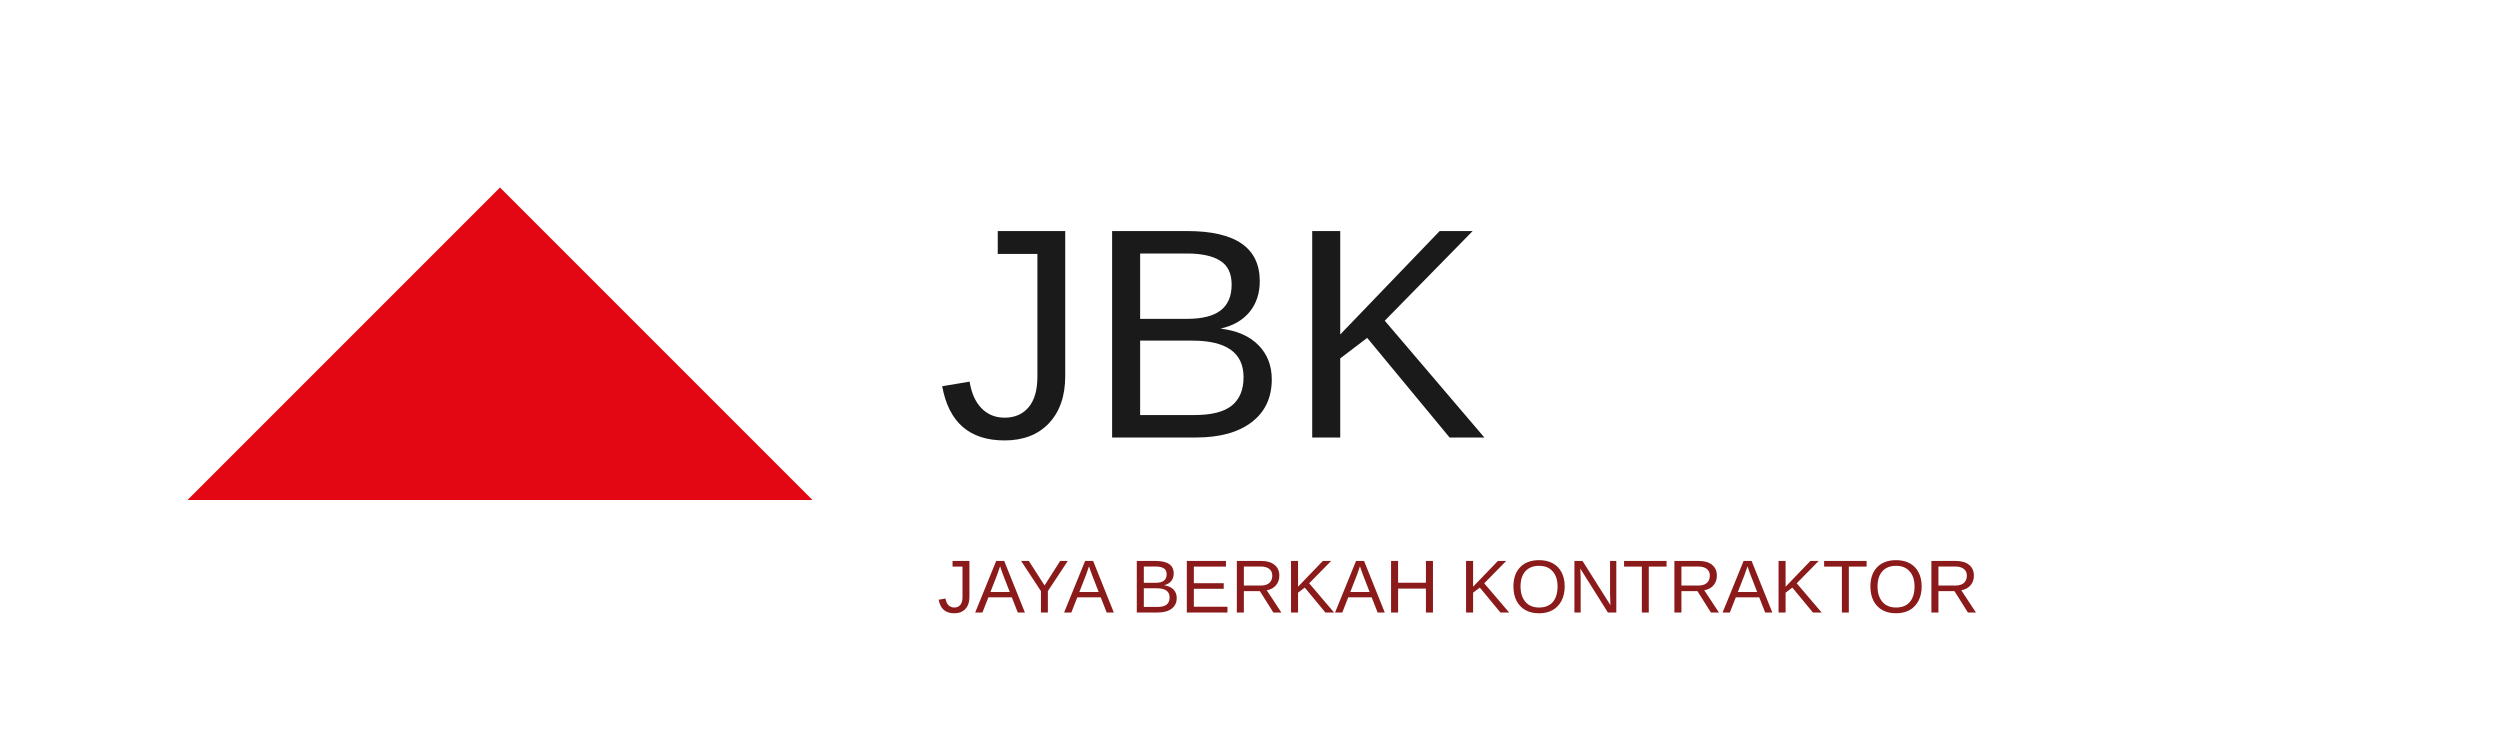
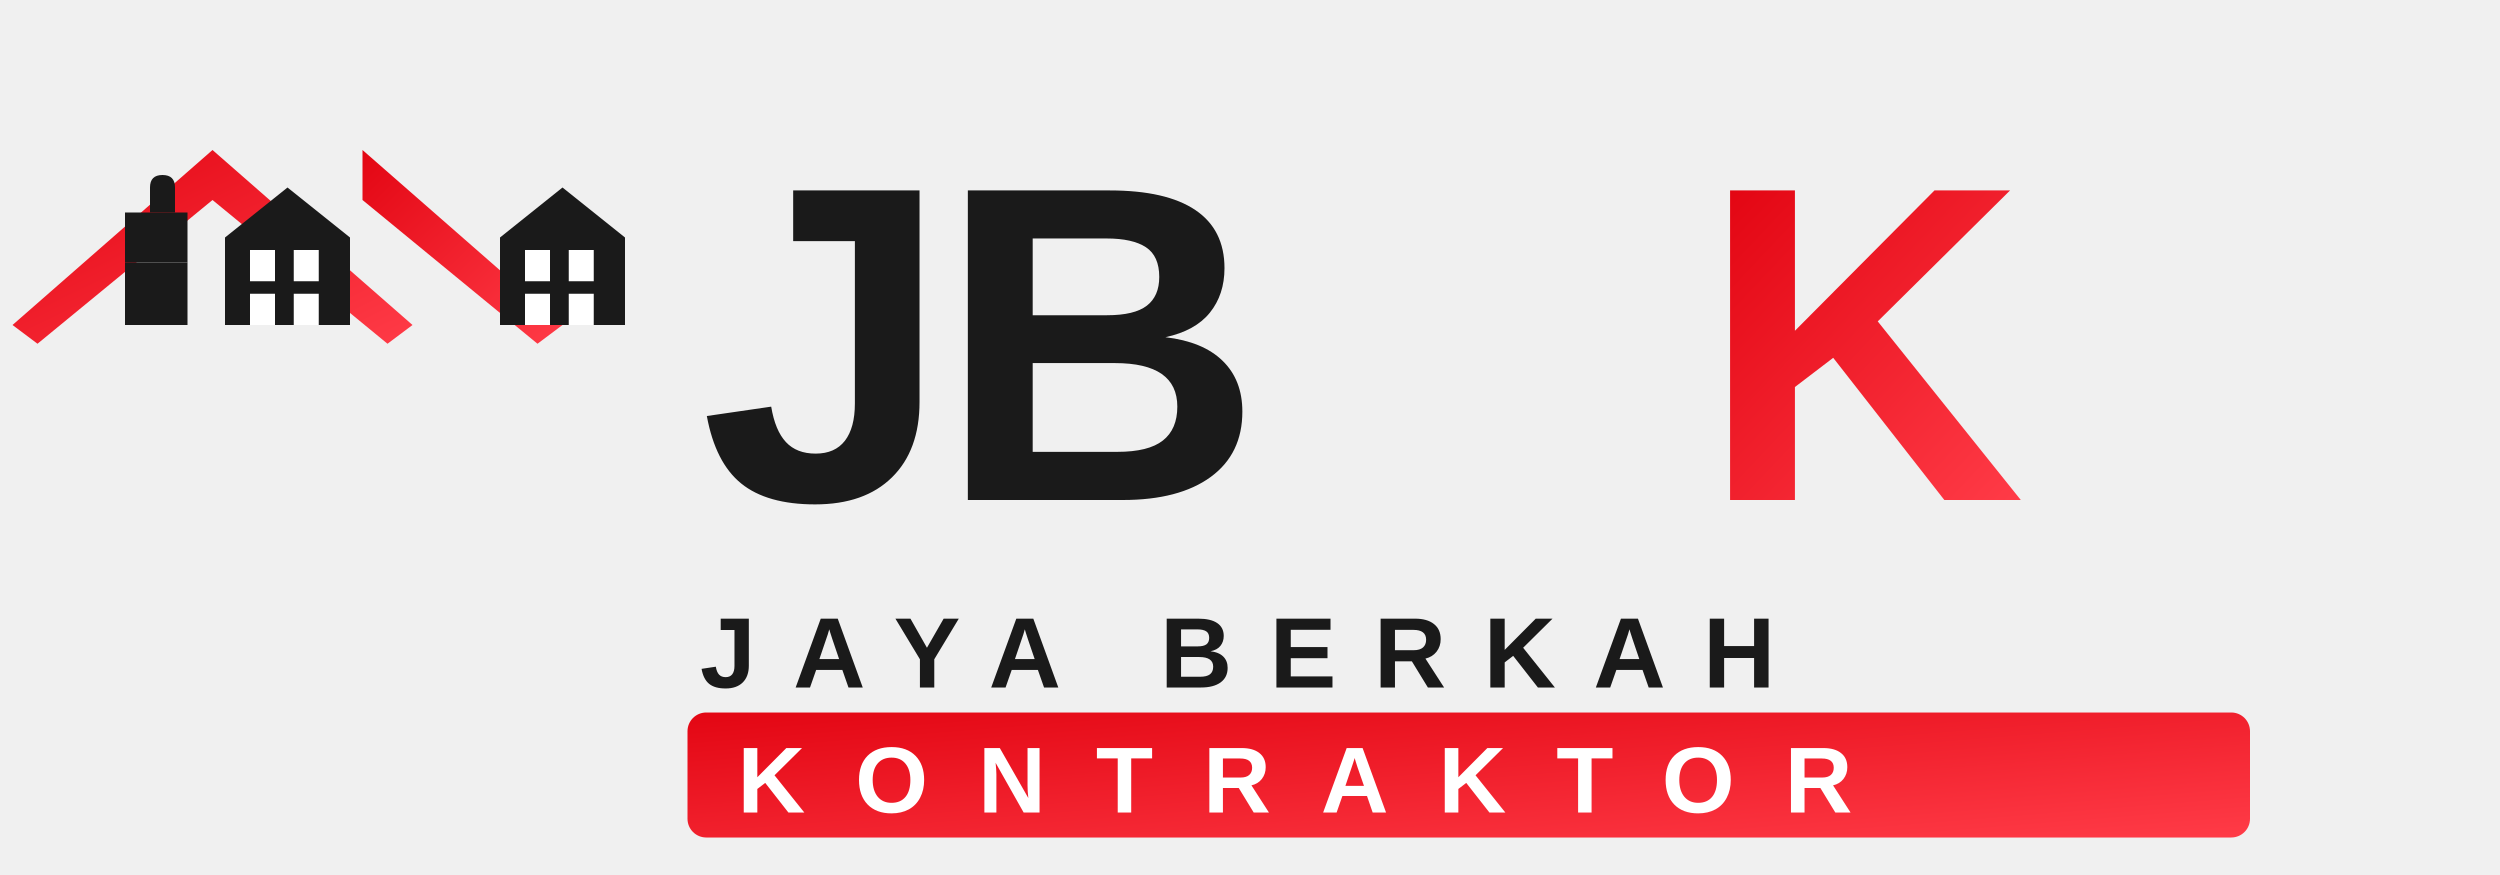
- <svg xmlns="http://www.w3.org/2000/svg" width="200" height="60" viewBox="0 0 400 120">
-   <rect width="400" height="120" fill="#FFFFFF" />
-   <g>
-     <polygon points="30,80 80,30 130,80" fill="#E30613" />
-     <text x="150" y="70" font-family="Arial, Helvetica, sans-serif" font-size="48" fill="#1A1A1A">JBK</text>
-     <text x="150" y="98" font-family="Arial" font-size="12" fill="#8B1A1A">JAYA BERKAH KONTRAKTOR</text>
+ <svg xmlns="http://www.w3.org/2000/svg" viewBox="0 0 400 140" width="400" height="140">
+   <defs>
+     <linearGradient id="jbkred" x1="0%" y1="0%" x2="100%" y2="100%">
+       <stop offset="0%" stop-color="#E30613" />
+       <stop offset="100%" stop-color="#FF3B47" />
+     </linearGradient>
+   </defs>
+   <g transform="translate(0, 2)">
+     <g transform="translate(2, 0)">
+       <path d="M0 50 L32 22 L64 50 L60 53 L32 30 L4 53 Z" fill="url(#jbkred)" />
+       <path d="M34 36 L44 28 L54 36 L54 50 L34 50 Z" fill="#1A1A1A" />
+       <rect x="38" y="38" width="4" height="5" fill="#FFFFFF" />
+       <rect x="45" y="38" width="4" height="5" fill="#FFFFFF" />
+       <rect x="38" y="45" width="4" height="5" fill="#FFFFFF" />
+       <rect x="45" y="45" width="4" height="5" fill="#FFFFFF" />
+       <path d="M56 22 L88 50 L84 53 L56 30 Z" fill="url(#jbkred)" />
+       <path d="M78 36 L88 28 L98 36 L98 50 L78 50 Z" fill="#1A1A1A" />
+       <rect x="82" y="38" width="4" height="5" fill="#FFFFFF" />
+       <rect x="89" y="38" width="4" height="5" fill="#FFFFFF" />
+       <rect x="82" y="45" width="4" height="5" fill="#FFFFFF" />
+       <rect x="89" y="45" width="4" height="5" fill="#FFFFFF" />
+       <rect x="18" y="40" width="10" height="10" fill="#1A1A1A" />
+       <path d="M18 32 L28 32 L28 40 L18 40 L18 32 Z" fill="#1A1A1A" />
+       <path d="M22 32 L22 28 Q22 26 24 26 Q26 26 26 28 L26 32 Z" fill="#1A1A1A" />
+     </g>
+     <text x="112" y="78" font-family="Arial, 'Helvetica Neue', Helvetica, sans-serif" font-size="72" font-weight="900" fill="#1A1A1A" letter-spacing="-2">JB</text>
+     <text x="272" y="78" font-family="Arial, 'Helvetica Neue', Helvetica, sans-serif" font-size="72" font-weight="900" fill="url(#jbkred)" letter-spacing="-2">K</text>
+     <text x="112" y="108" font-family="Arial, 'Helvetica Neue', Helvetica, sans-serif" font-size="16" font-weight="700" fill="#1A1A1A" letter-spacing="6">JAYA BERKAH</text>
+     <rect x="110" y="112" width="250" height="20" rx="3" fill="url(#jbkred)" />
+     <text x="118" y="128" font-family="Arial, 'Helvetica Neue', Helvetica, sans-serif" font-size="15" font-weight="900" fill="#FFFFFF" letter-spacing="8">KONTRAKTOR</text>
  </g>
</svg>
